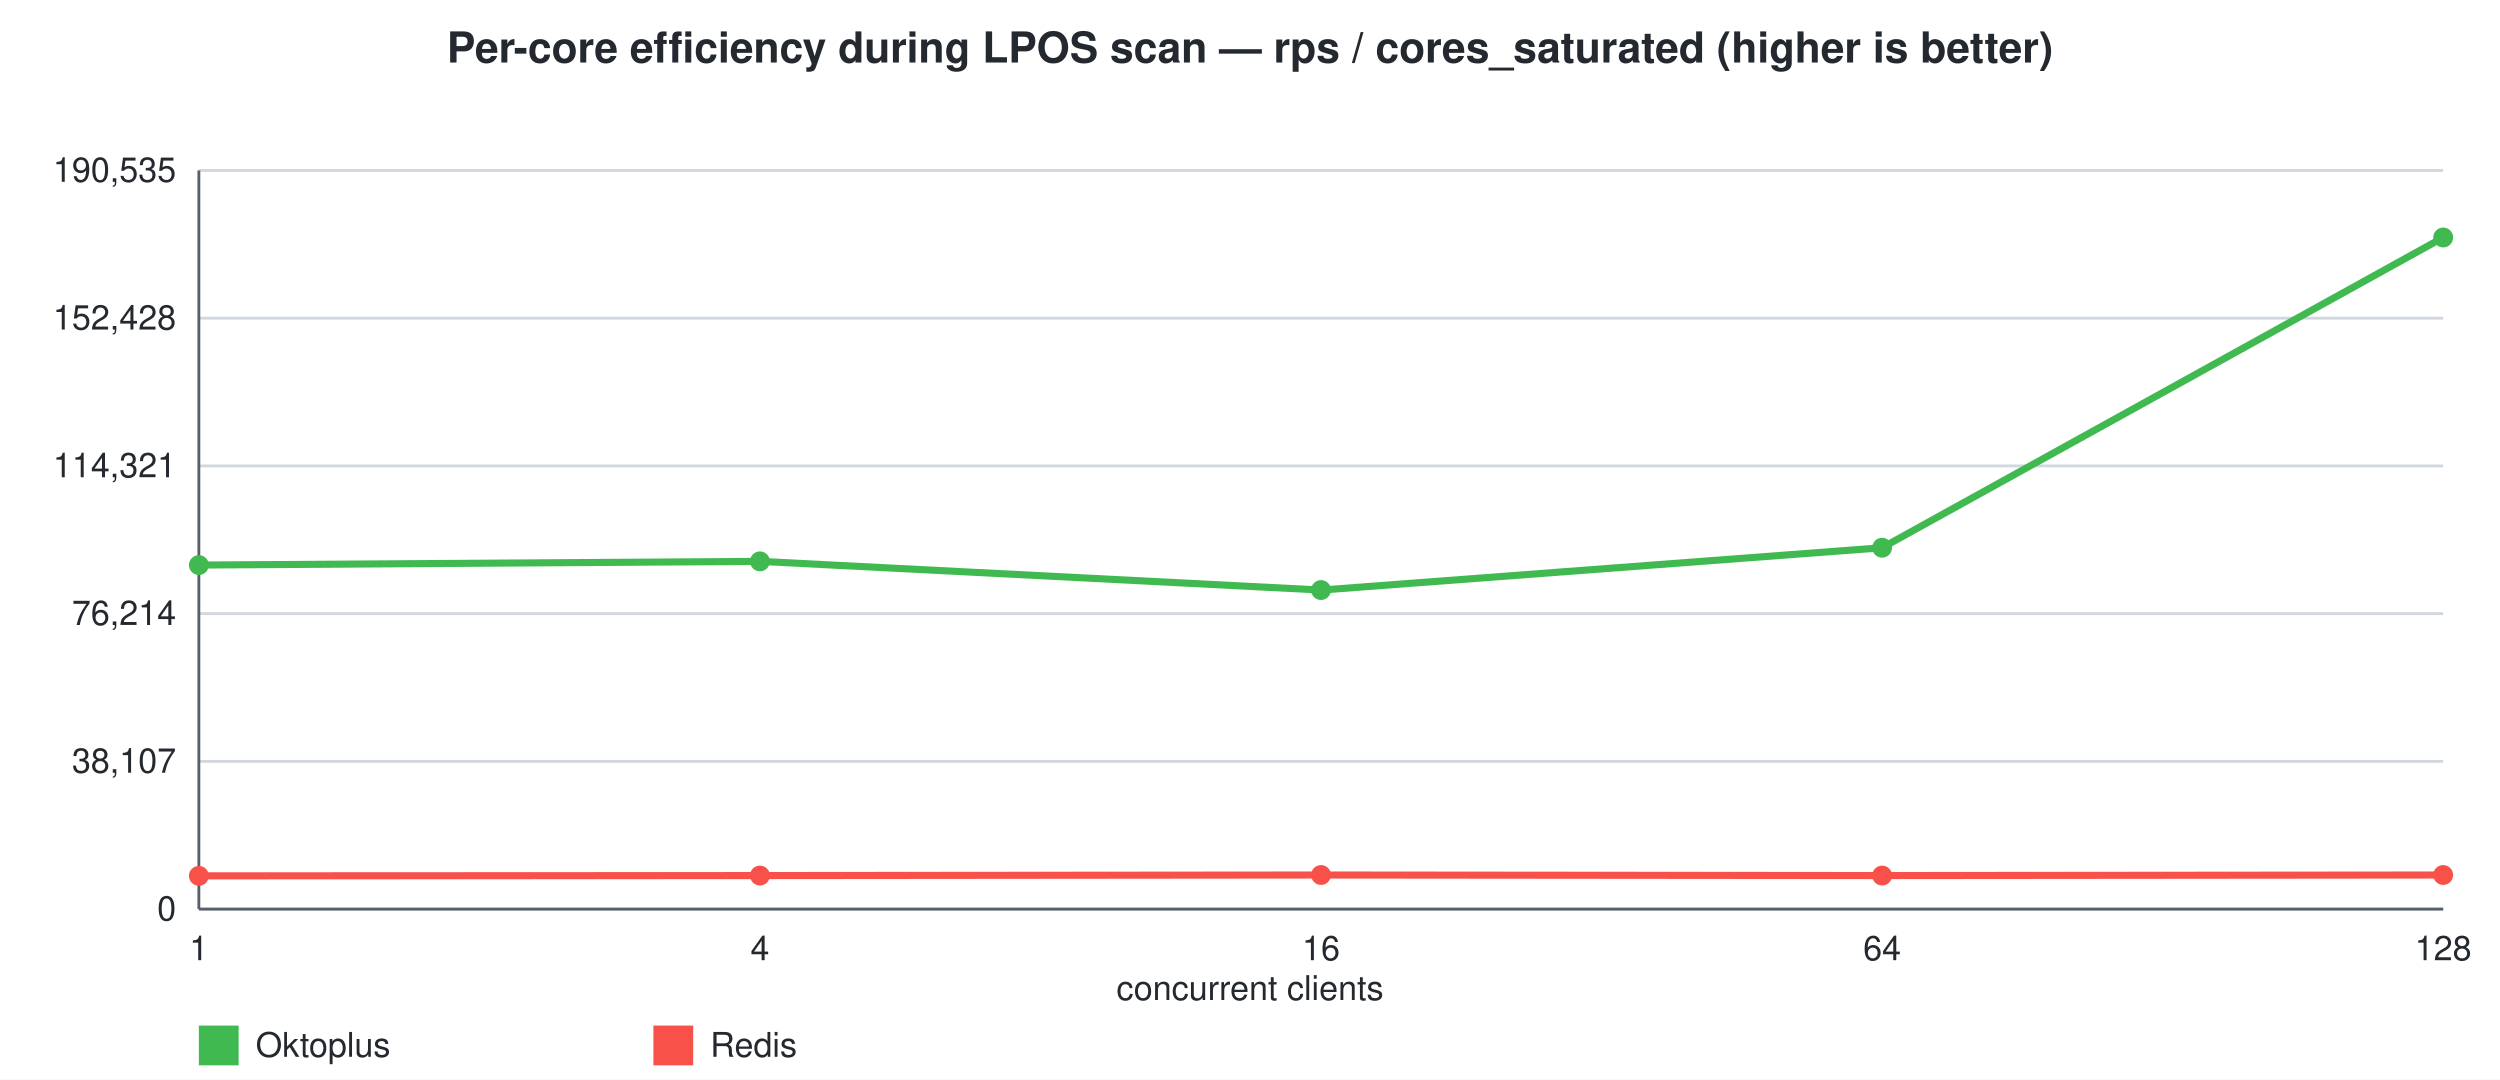
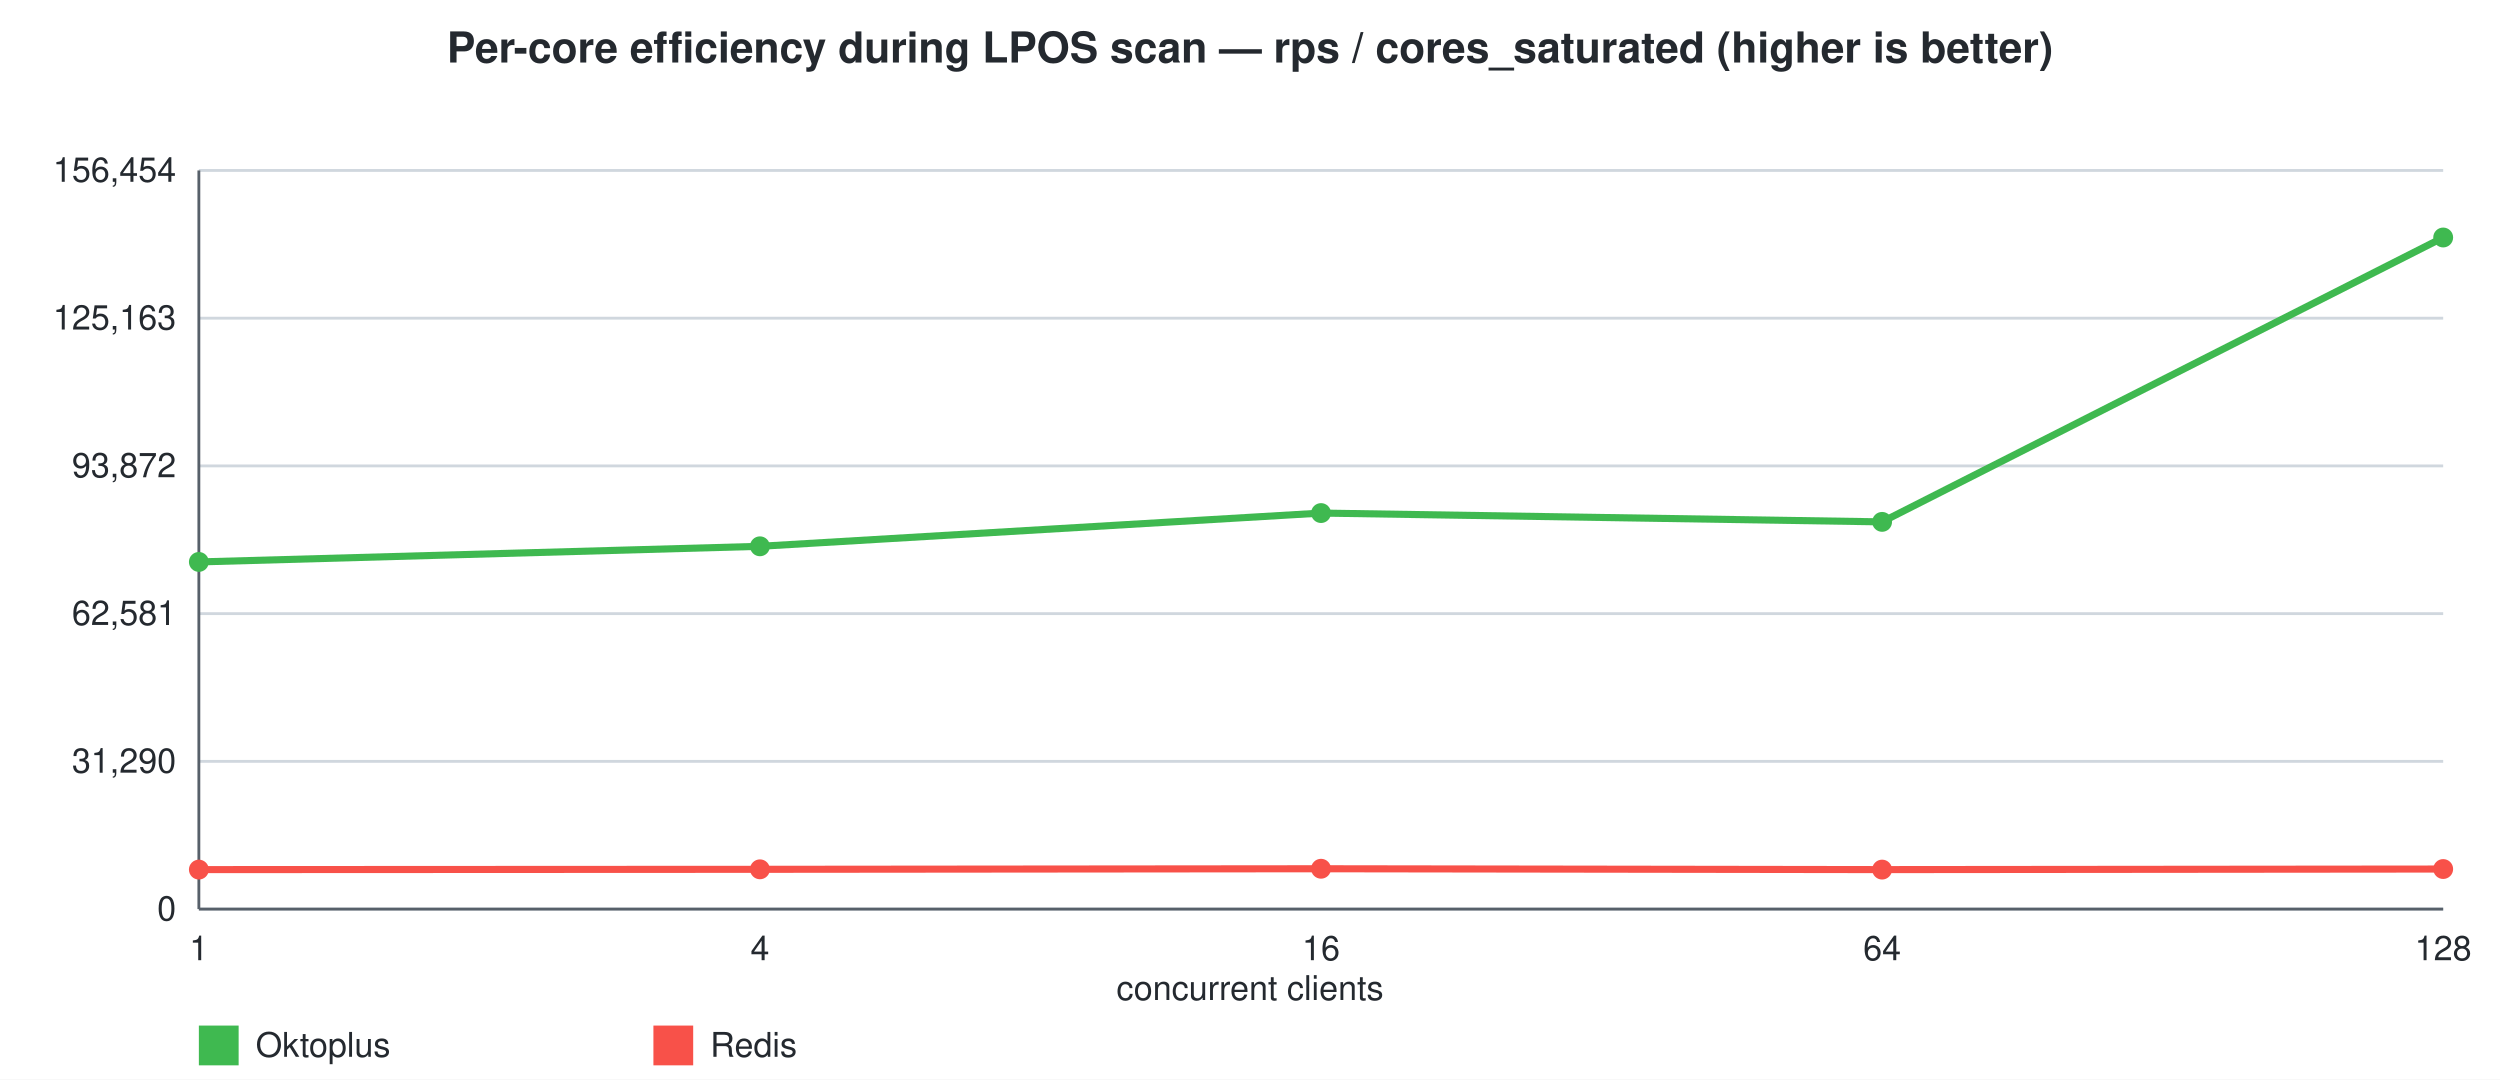
<svg xmlns="http://www.w3.org/2000/svg" width="880" height="380" viewBox="0 0 880 380" font-family="-apple-system, Segoe UI, Helvetica, Arial, sans-serif" font-size="12">
  <rect width="880" height="380" fill="#ffffff" />
  <text x="440.0" y="22" text-anchor="middle" fill="#24292f" font-size="15" font-weight="600">Per-core efficiency during LPOS scan — rps / cores_saturated (higher is better)</text>
  <line x1="70" y1="320.0" x2="860" y2="320.0" stroke="#d0d7de" stroke-width="1" />
  <text x="62" y="324.0" text-anchor="end" fill="#24292f">0</text>
  <line x1="70" y1="268.0" x2="860" y2="268.0" stroke="#d0d7de" stroke-width="1" />
-   <text x="62" y="272.0" text-anchor="end" fill="#24292f">38,107</text>
+   <text x="62" y="272.0" text-anchor="end" fill="#24292f">31,290</text>
  <line x1="70" y1="216.0" x2="860" y2="216.0" stroke="#d0d7de" stroke-width="1" />
-   <text x="62" y="220.0" text-anchor="end" fill="#24292f">76,214</text>
+   <text x="62" y="220.0" text-anchor="end" fill="#24292f">62,581</text>
  <line x1="70" y1="164.0" x2="860" y2="164.0" stroke="#d0d7de" stroke-width="1" />
-   <text x="62" y="168.0" text-anchor="end" fill="#24292f">114,321</text>
-   <line x1="70" y1="112.0" x2="860" y2="112.0" stroke="#d0d7de" stroke-width="1" />
-   <text x="62" y="116.0" text-anchor="end" fill="#24292f">152,428</text>
+   <text x="62" y="168.0" text-anchor="end" fill="#24292f">93,872</text>
+   <line x1="70" y1="112" x2="860" y2="112" stroke="#d0d7de" stroke-width="1" />
+   <text x="62" y="116" text-anchor="end" fill="#24292f">125,163</text>
  <line x1="70" y1="60.0" x2="860" y2="60.0" stroke="#d0d7de" stroke-width="1" />
-   <text x="62" y="64.0" text-anchor="end" fill="#24292f">190,535</text>
+   <text x="62" y="64.0" text-anchor="end" fill="#24292f">156,454</text>
  <line x1="70" y1="60" x2="70" y2="320" stroke="#57606a" stroke-width="1" />
  <line x1="70" y1="320" x2="860" y2="320" stroke="#57606a" stroke-width="1" />
  <text x="70.0" y="338" text-anchor="middle" fill="#24292f">1</text>
  <text x="267.5" y="338" text-anchor="middle" fill="#24292f">4</text>
  <text x="465.0" y="338" text-anchor="middle" fill="#24292f">16</text>
  <text x="662.5" y="338" text-anchor="middle" fill="#24292f">64</text>
  <text x="860.0" y="338" text-anchor="middle" fill="#24292f">128</text>
  <text x="440.0" y="352" text-anchor="middle" fill="#24292f">concurrent clients</text>
-   <polyline fill="none" stroke="#3fb950" stroke-width="2.5" points="70.0,198.9 267.5,197.6 465.0,207.7 662.5,192.8 860.0,83.6" />
-   <circle cx="70.0" cy="198.9" r="3.5" fill="#3fb950" />
-   <circle cx="267.5" cy="197.6" r="3.5" fill="#3fb950" />
-   <circle cx="465.0" cy="207.7" r="3.5" fill="#3fb950" />
-   <circle cx="662.5" cy="192.8" r="3.5" fill="#3fb950" />
+   <polyline fill="none" stroke="#3fb950" stroke-width="2.5" points="70.0,197.8 267.5,192.3 465.0,180.6 662.5,183.7 860.0,83.6" />
+   <circle cx="70.0" cy="197.8" r="3.5" fill="#3fb950" />
+   <circle cx="267.5" cy="192.3" r="3.5" fill="#3fb950" />
+   <circle cx="465.0" cy="180.6" r="3.5" fill="#3fb950" />
+   <circle cx="662.5" cy="183.7" r="3.5" fill="#3fb950" />
  <circle cx="860.0" cy="83.6" r="3.5" fill="#3fb950" />
-   <polyline fill="none" stroke="#f85149" stroke-width="2.5" points="70.0,308.3 267.5,308.2 465.0,308.0 662.5,308.2 860.0,308.0" />
-   <circle cx="70.0" cy="308.3" r="3.5" fill="#f85149" />
-   <circle cx="267.5" cy="308.2" r="3.5" fill="#f85149" />
-   <circle cx="465.0" cy="308.0" r="3.5" fill="#f85149" />
-   <circle cx="662.5" cy="308.2" r="3.5" fill="#f85149" />
-   <circle cx="860.0" cy="308.0" r="3.5" fill="#f85149" />
+   <polyline fill="none" stroke="#f85149" stroke-width="2.5" points="70.0,306.1 267.5,306.0 465.0,305.8 662.5,306.1 860.0,305.9" />
+   <circle cx="70.0" cy="306.1" r="3.5" fill="#f85149" />
+   <circle cx="267.5" cy="306.0" r="3.5" fill="#f85149" />
+   <circle cx="465.0" cy="305.8" r="3.5" fill="#f85149" />
+   <circle cx="662.5" cy="306.1" r="3.5" fill="#f85149" />
+   <circle cx="860.0" cy="305.9" r="3.5" fill="#f85149" />
  <rect x="70" y="361" width="14" height="14" fill="#3fb950" />
  <text x="90" y="372" fill="#24292f">Oktoplus</text>
  <rect x="230" y="361" width="14" height="14" fill="#f85149" />
  <text x="250" y="372" fill="#24292f">Redis</text>
</svg>
